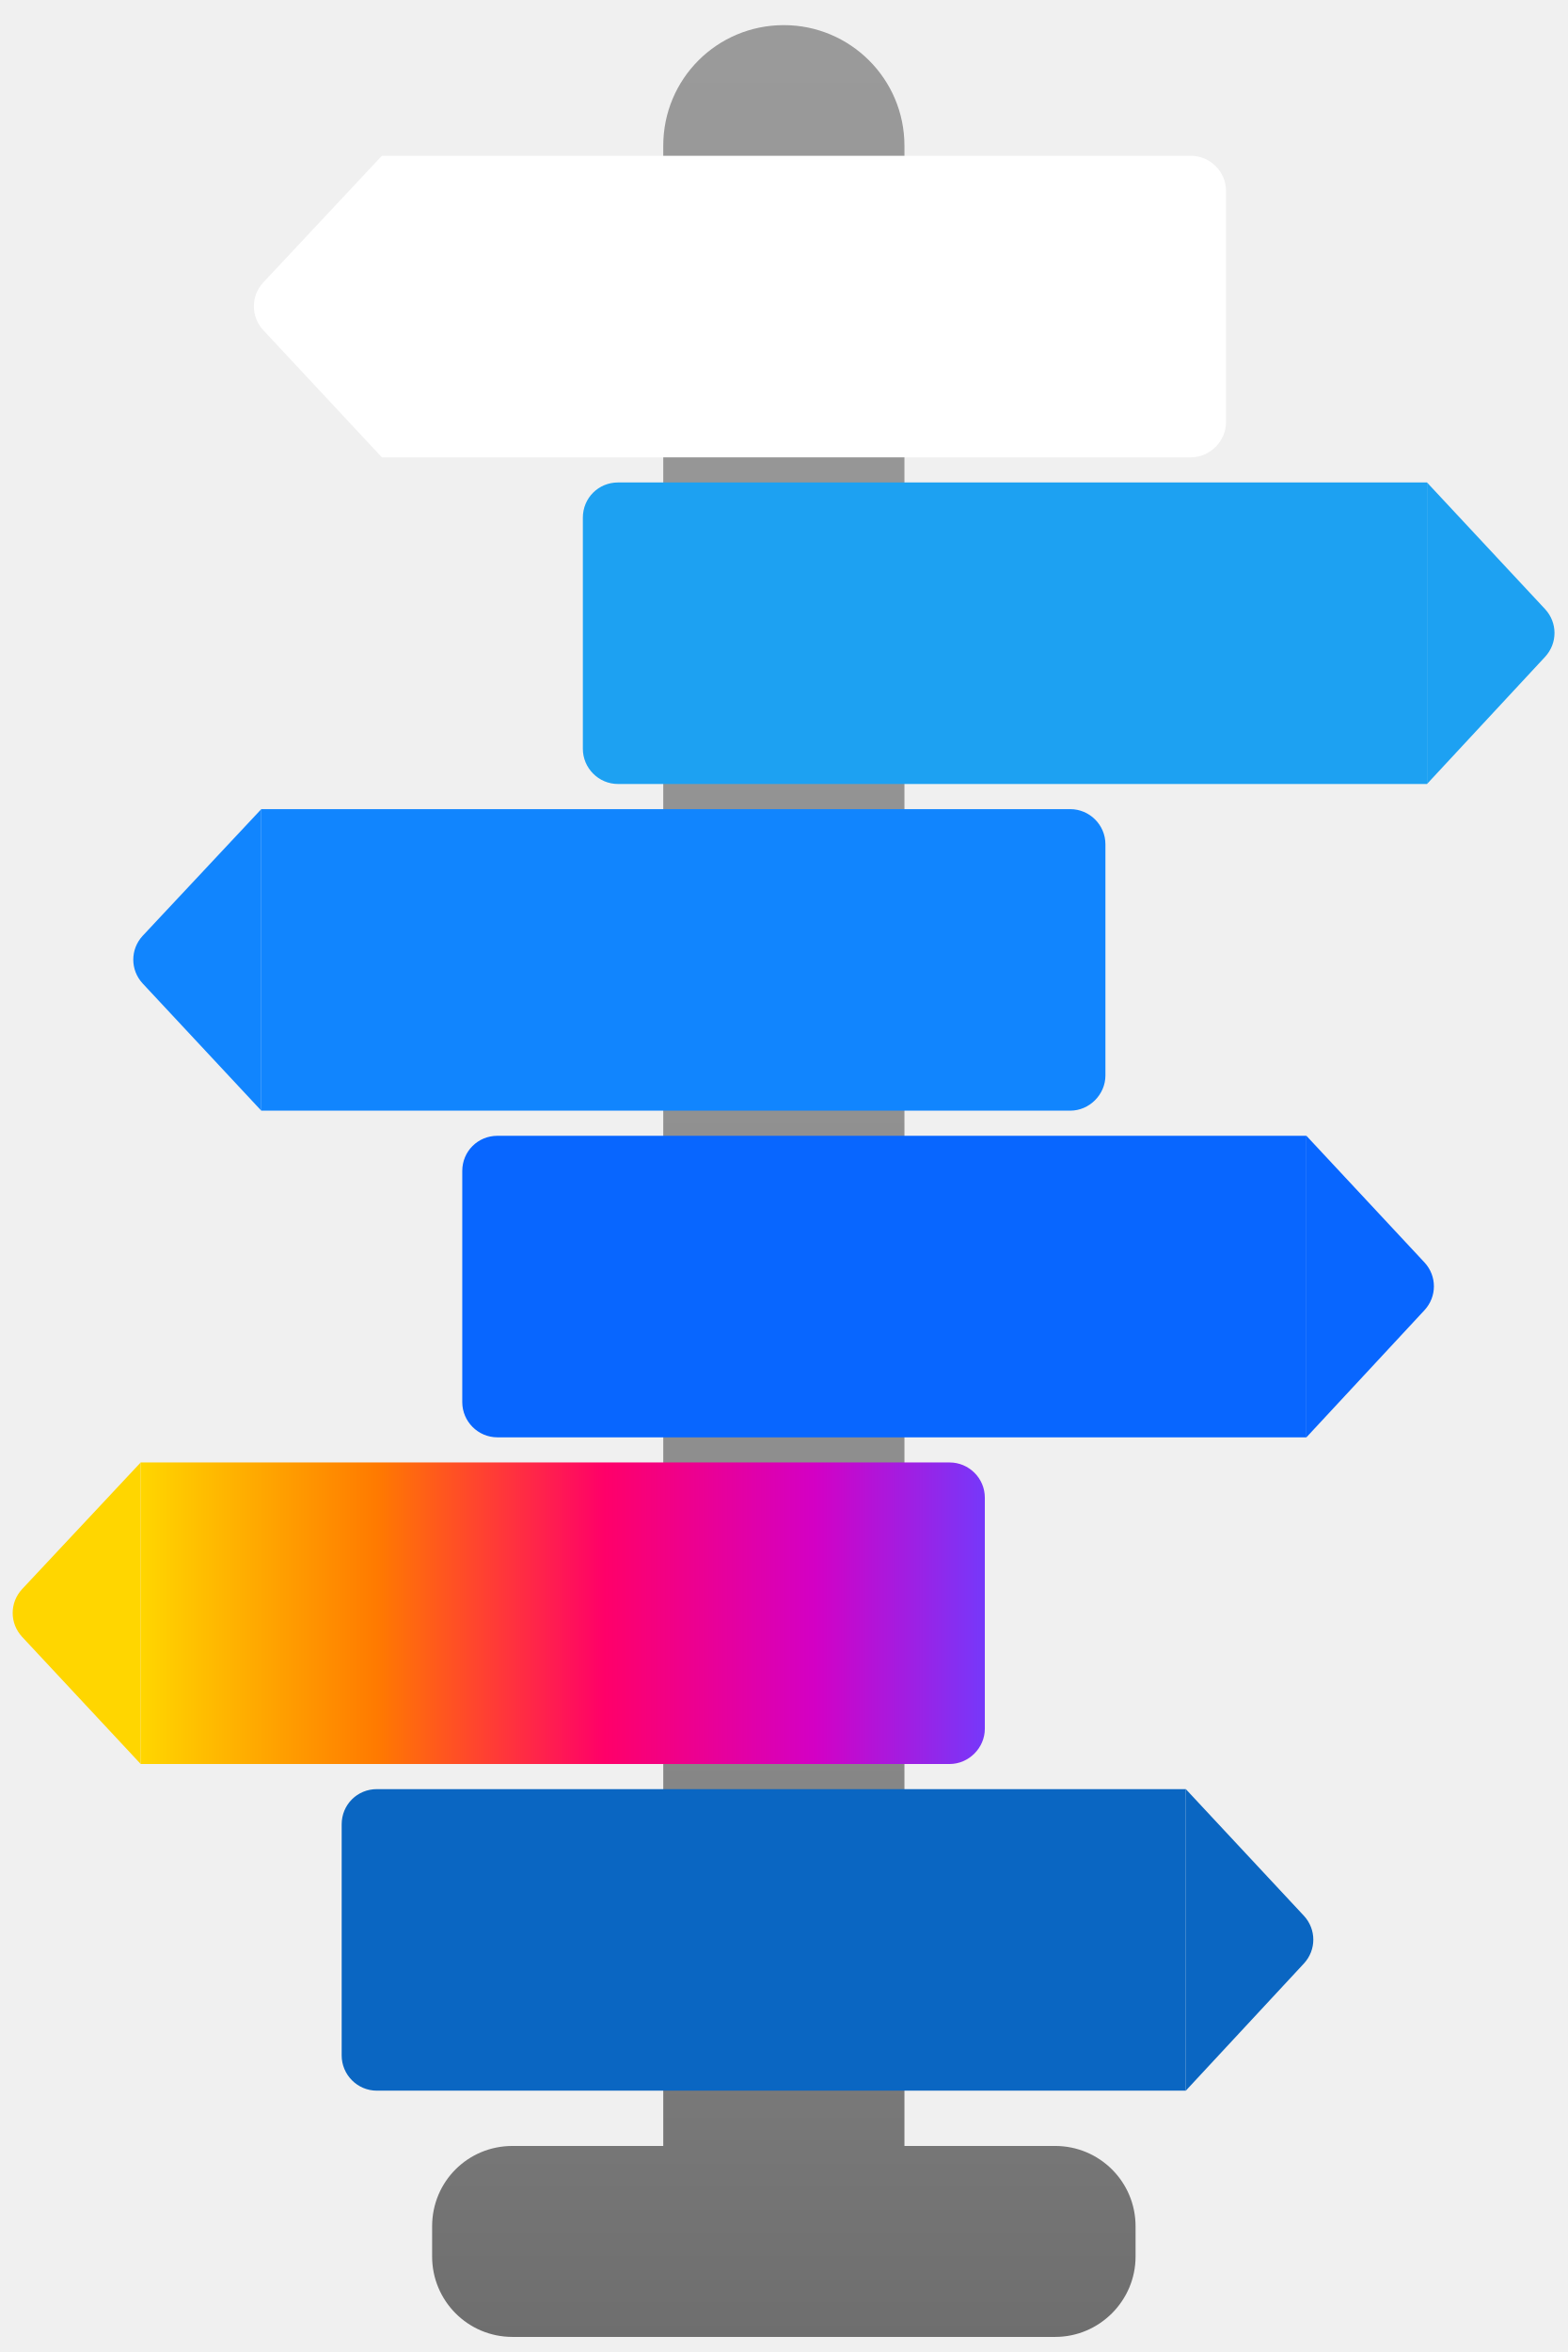
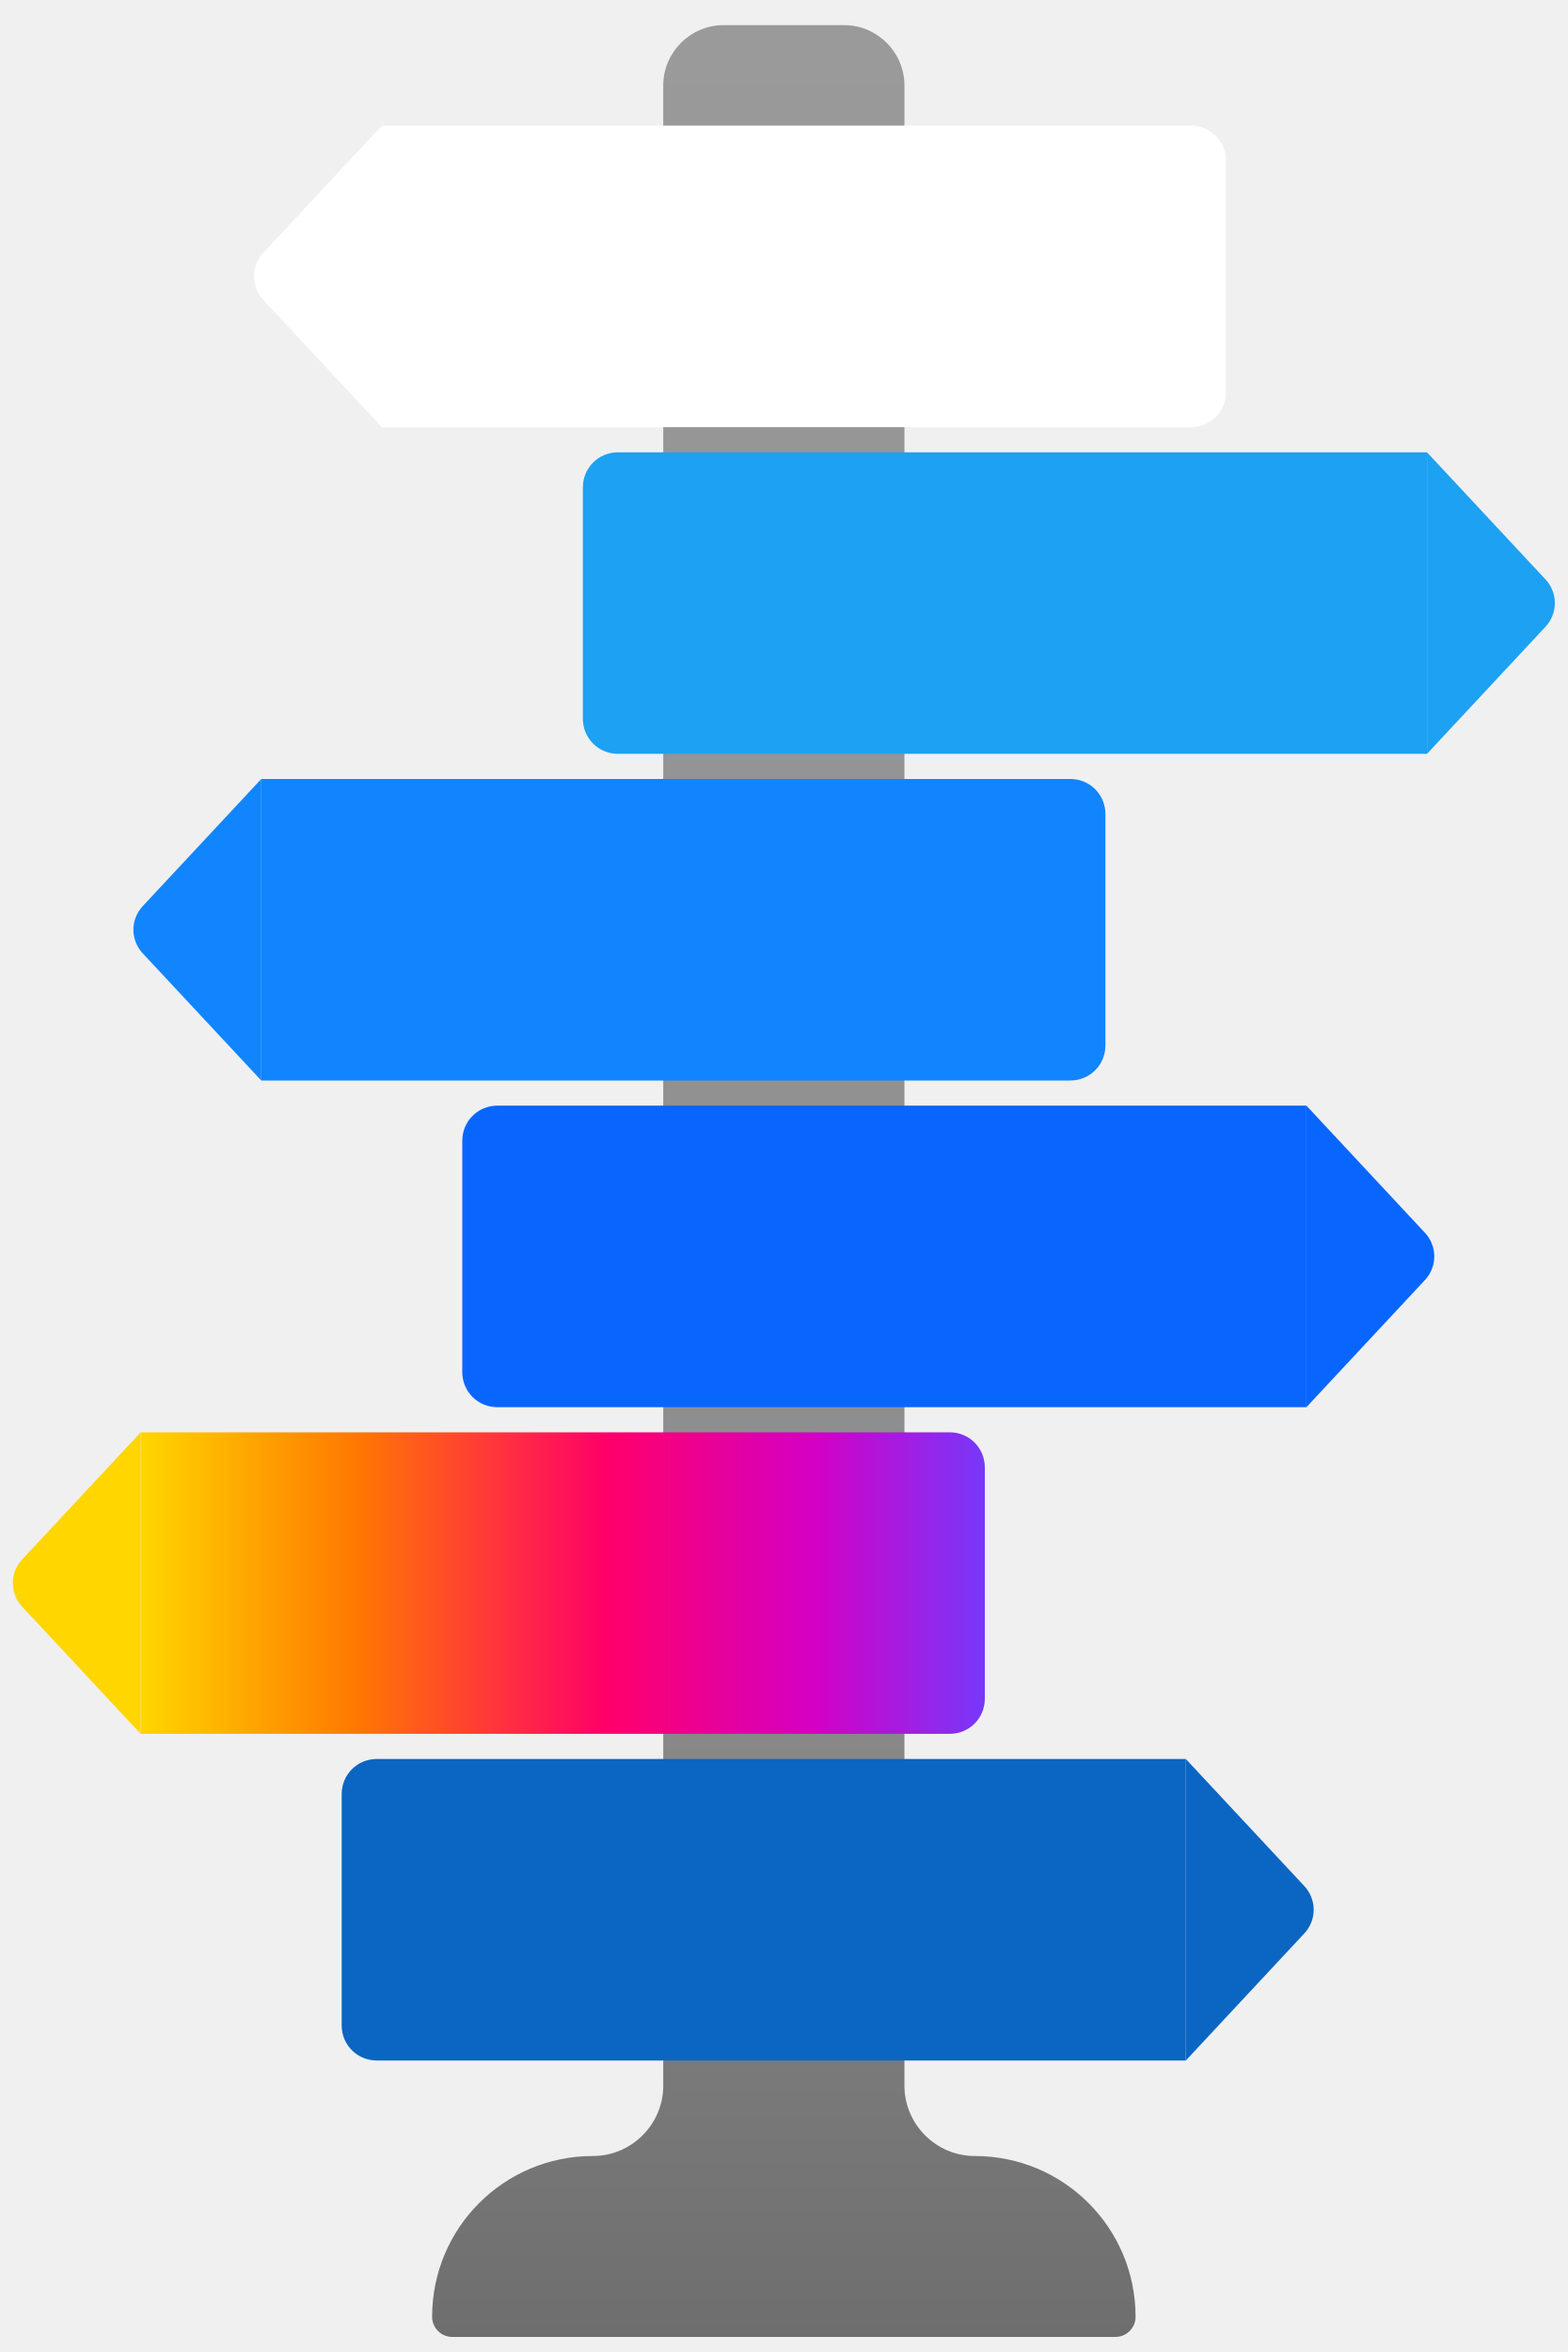
<svg xmlns="http://www.w3.org/2000/svg" width="312" height="468" viewBox="100 21 312 468" fill="none">
-   <path d="M256 26C269.2 26 280 36.7 280 50V448H310C318.8 448 326 455.1 326 464V470C326 478.8 318.8 486 310 486H202C193.1 486 186 478.8 186 470V464C186 455.1 193.1 448 202 448H232V50C232 36.7 242.7 26 256 26Z" fill="url(#p0)" />
-   <path d="M176 52V112L152.4 86.7C149.9 84.0 149.9 79.9 152.4 77.2L176 52Z" fill="white" />
-   <path d="M176 52H337C340.8 52 344 55.1 344 59V105C344 108.8 340.8 112 337 112H176V52Z" fill="white" />
-   <path d="M216 124C216 120.1 219.1 117 223 117H384V177H223C219.1 177 216 173.8 216 170V124Z" fill="#1DA1F2" />
-   <path d="M384 117L407.5 142.2C410.0 144.9 410.0 149.0 407.5 151.7L384 177V117Z" fill="#1DA1F2" />
-   <path d="M152 182V242L128.4 216.7C125.9 214.0 125.9 209.9 128.4 207.2L152 182Z" fill="#1185FE" />
-   <path d="M152 182H313C316.8 182 320 185.1 320 189V235C320 238.8 316.8 242 313 242H152V182Z" fill="#1185FE" />
-   <path d="M192 254C192 250.1 195.1 247 199 247H360V307H199C195.1 307 192 303.8 192 300V254Z" fill="#0866FF" />
-   <path d="M360 247L383.5 272.2C386.0 274.9 386.0 279.0 383.5 281.7L360 307V247Z" fill="#0866FF" />
-   <path d="M128 312V372L104.4 346.7C101.9 344.0 101.9 339.9 104.4 337.2L128 312Z" fill="#FFD600" />
-   <path d="M128 312H289C292.8 312 296 315.1 296 319V365C296 368.8 292.8 372 289 372H128V312Z" fill="url(#p1)" />
-   <path d="M168 384C168 380.1 171.1 377 175 377H336V437H175C171.1 437 168 433.8 168 430V384Z" fill="#0A66C2" />
-   <path d="M336 377L359.5 402.2C362.0 404.9 362.0 409.0 359.5 411.7L336 437V377Z" fill="#0A66C2" />
+   <path d="M268 26C274.6 26 280 31.4 280 38V436C280 443.7 286.3 450 294 450C311.7 450 326 464.3 326 482C326 484.2 324.2 486 322 486H190C187.8 486 186 484.2 186 482C186 464.3 200.3 450 218 450C225.7 450 232 443.7 232 436V38C232 31.4 237.4 26 244 26H268Z" fill="url(#p0)" />
+   <path d="M176 46V106L152.5 80.8C149.9 78.1 149.9 73.9 152.5 71.2L176 46Z" fill="white" />
+   <path d="M176 46H337C340.9 46 344 49.1 344 53V99C344 102.9 340.9 106 337 106H176V46Z" fill="white" />
+   <path d="M216 118C216 114.1 219.1 111 223 111H384V171H223C219.1 171 216 167.9 216 164V118Z" fill="#1DA1F2" />
+   <path d="M384 111L407.5 136.2C410.1 138.9 410.1 143.1 407.5 145.8L384 171V111Z" fill="#1DA1F2" />
+   <path d="M152 176V236L128.5 210.8C125.9 208.1 125.9 203.9 128.5 201.2L152 176Z" fill="#1185FE" />
+   <path d="M152 176H313C316.9 176 320 179.1 320 183V229C320 232.9 316.9 236 313 236H152V176Z" fill="#1185FE" />
+   <path d="M192 248C192 244.1 195.1 241 199 241H360V301H199C195.1 301 192 297.9 192 294V248Z" fill="#0866FF" />
+   <path d="M360 241L383.5 266.2C386.1 268.9 386.1 273.1 383.5 275.8L360 301V241Z" fill="#0866FF" />
+   <path d="M128 306V366L104.5 340.8C101.9 338.1 101.9 333.9 104.5 331.2L128 306Z" fill="#FFD600" />
+   <path d="M128 306H289C292.9 306 296 309.1 296 313V359C296 362.9 292.9 366 289 366H128V306Z" fill="url(#p1)" />
+   <path d="M168 378C168 374.1 171.1 371 175 371H336V431H175C171.1 431 168 427.9 168 424V378Z" fill="#0A66C2" />
+   <path d="M336 371L359.5 396.2C362.1 398.9 362.1 403.1 359.5 405.8L336 431V371Z" fill="#0A66C2" />
  <defs>
    <linearGradient id="p0" x1="256" y1="26" x2="256" y2="486" gradientUnits="userSpaceOnUse">
      <stop stop-color="#9A9A9A" />
      <stop offset="0.7" stop-color="#8C8C8C" />
      <stop offset="1" stop-color="#6E6E6E" />
    </linearGradient>
-     <linearGradient id="p1" x1="128" y1="342" x2="296" y2="342" gradientUnits="userSpaceOnUse">
+     <linearGradient id="p1" x1="128" y1="336" x2="296" y2="336" gradientUnits="userSpaceOnUse">
      <stop stop-color="#FFD600" />
-       <stop offset="0.28" stop-color="#FF7A00" />
+       <stop offset="0.25" stop-color="#FF7A00" />
      <stop offset="0.55" stop-color="#FF0069" />
      <stop offset="0.8" stop-color="#D300C5" />
      <stop offset="1" stop-color="#7638FA" />
    </linearGradient>
  </defs>
</svg>
